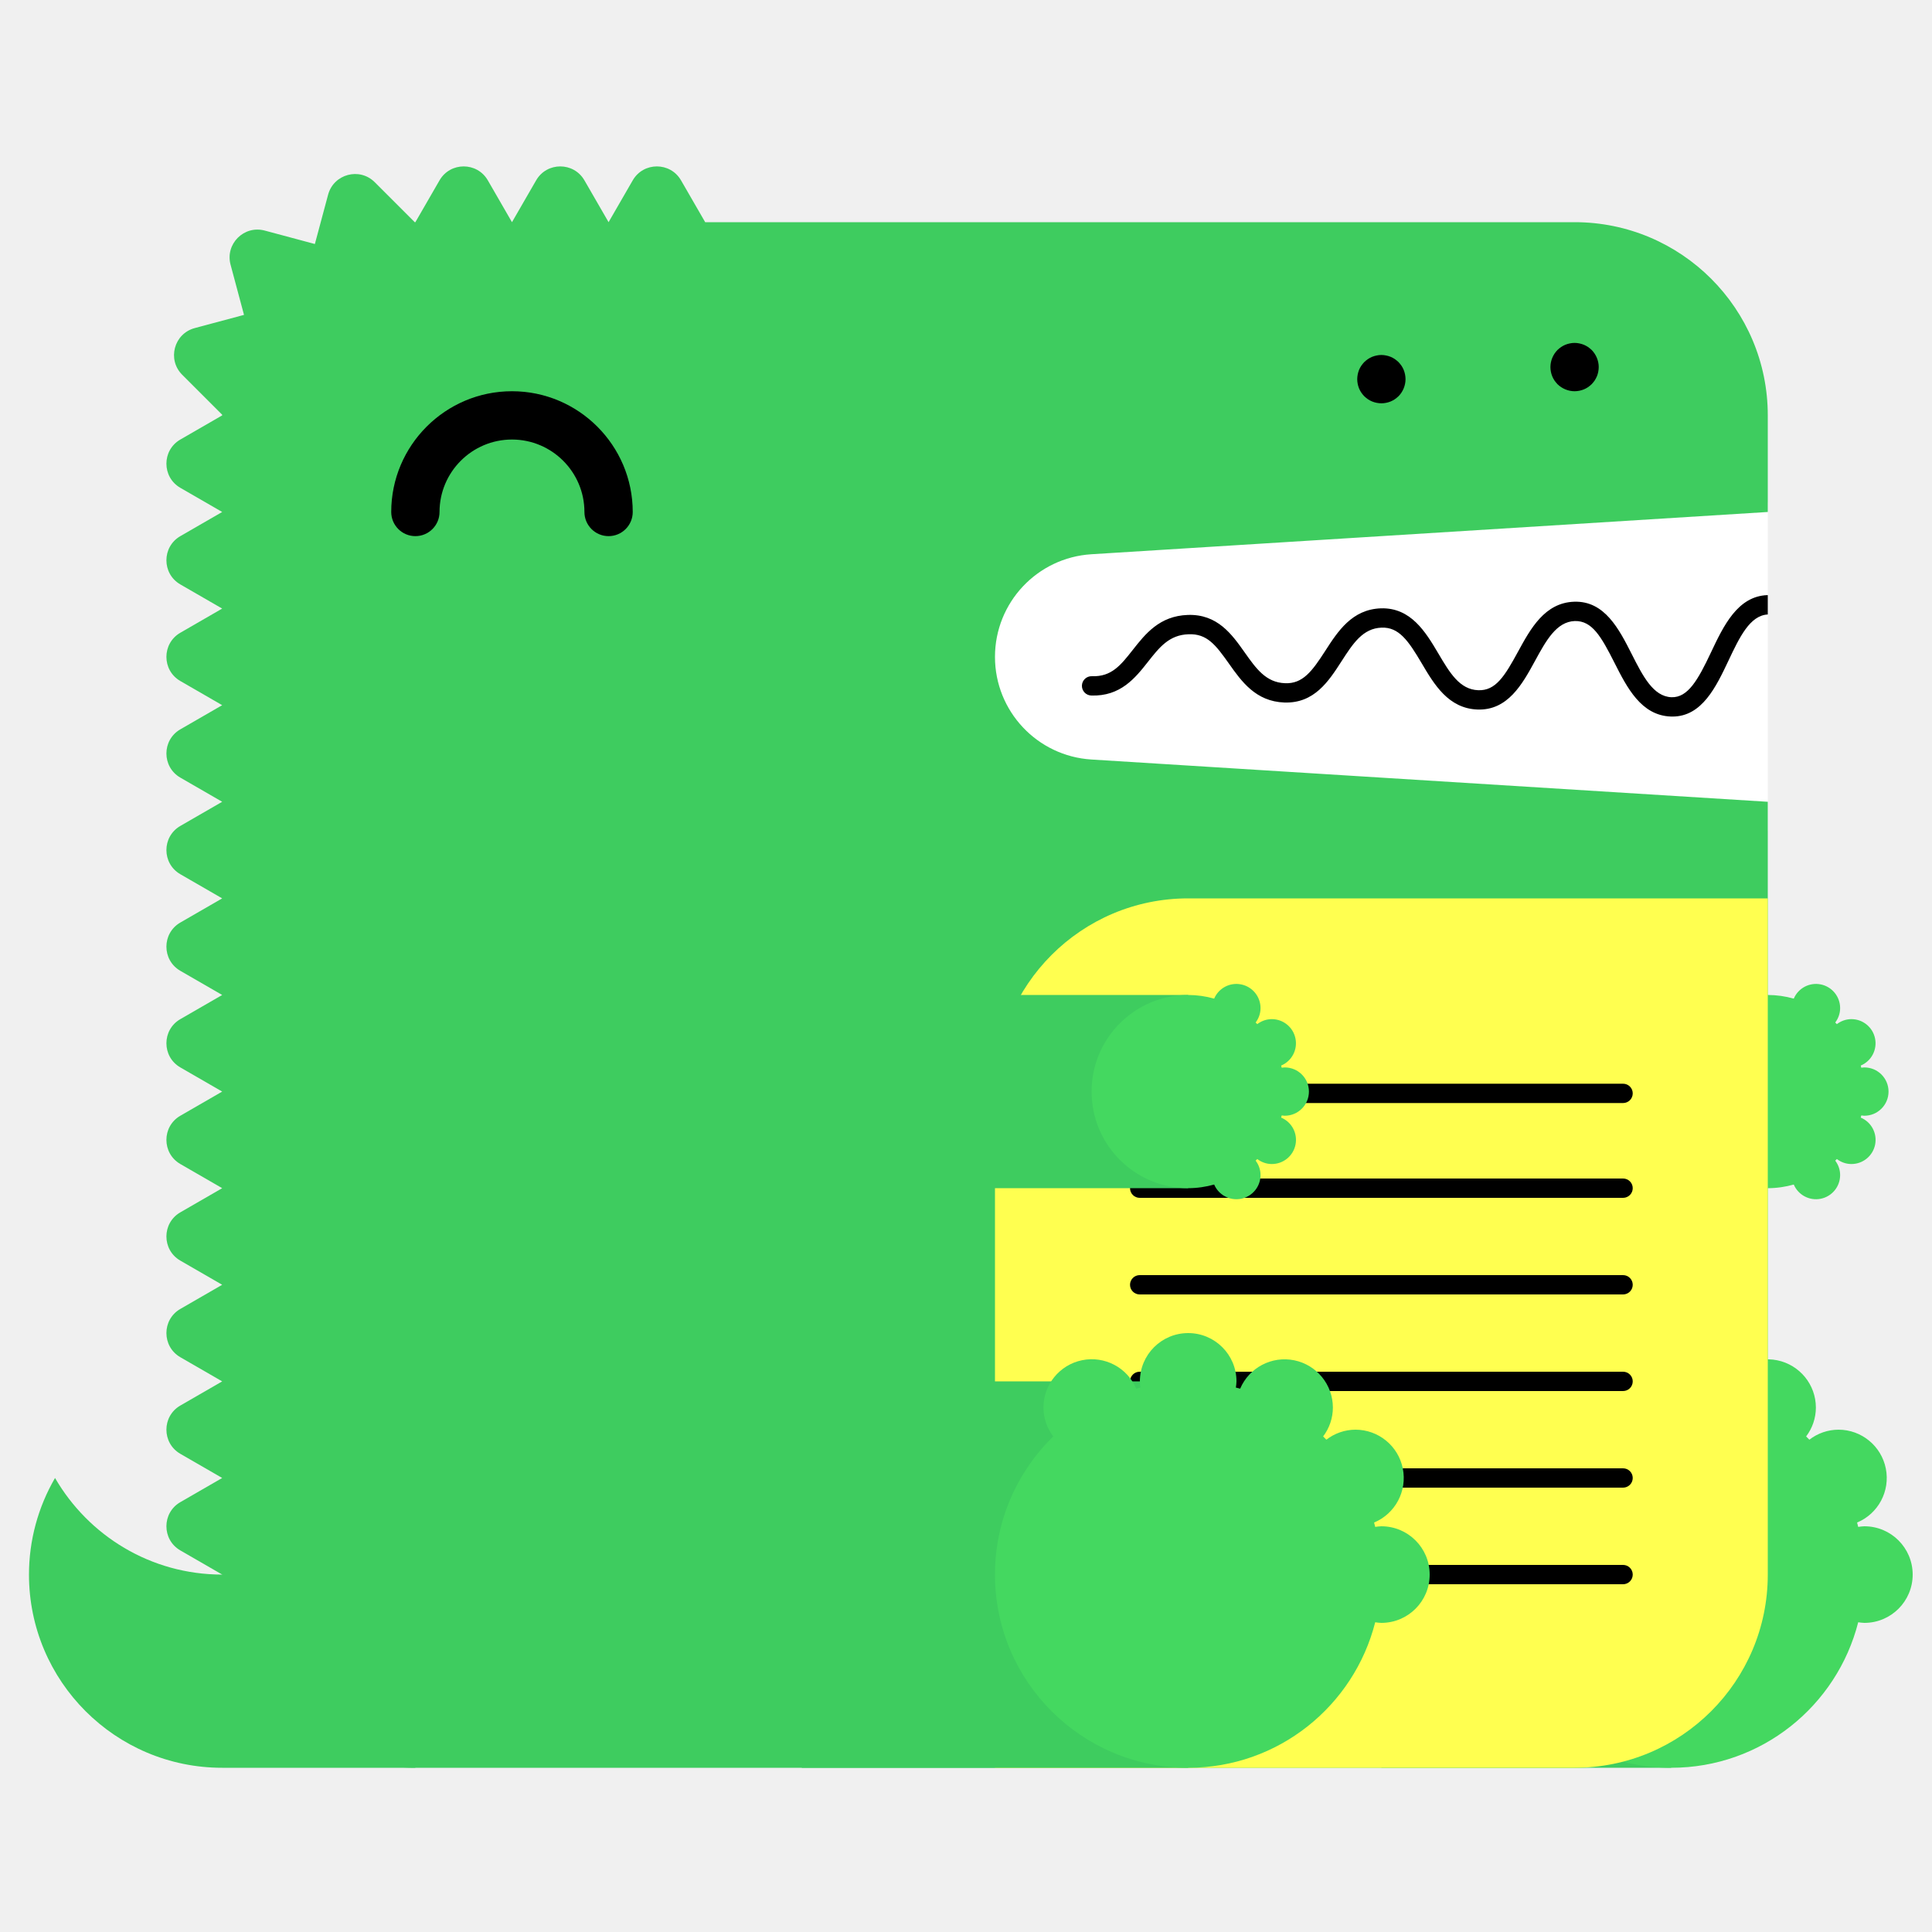
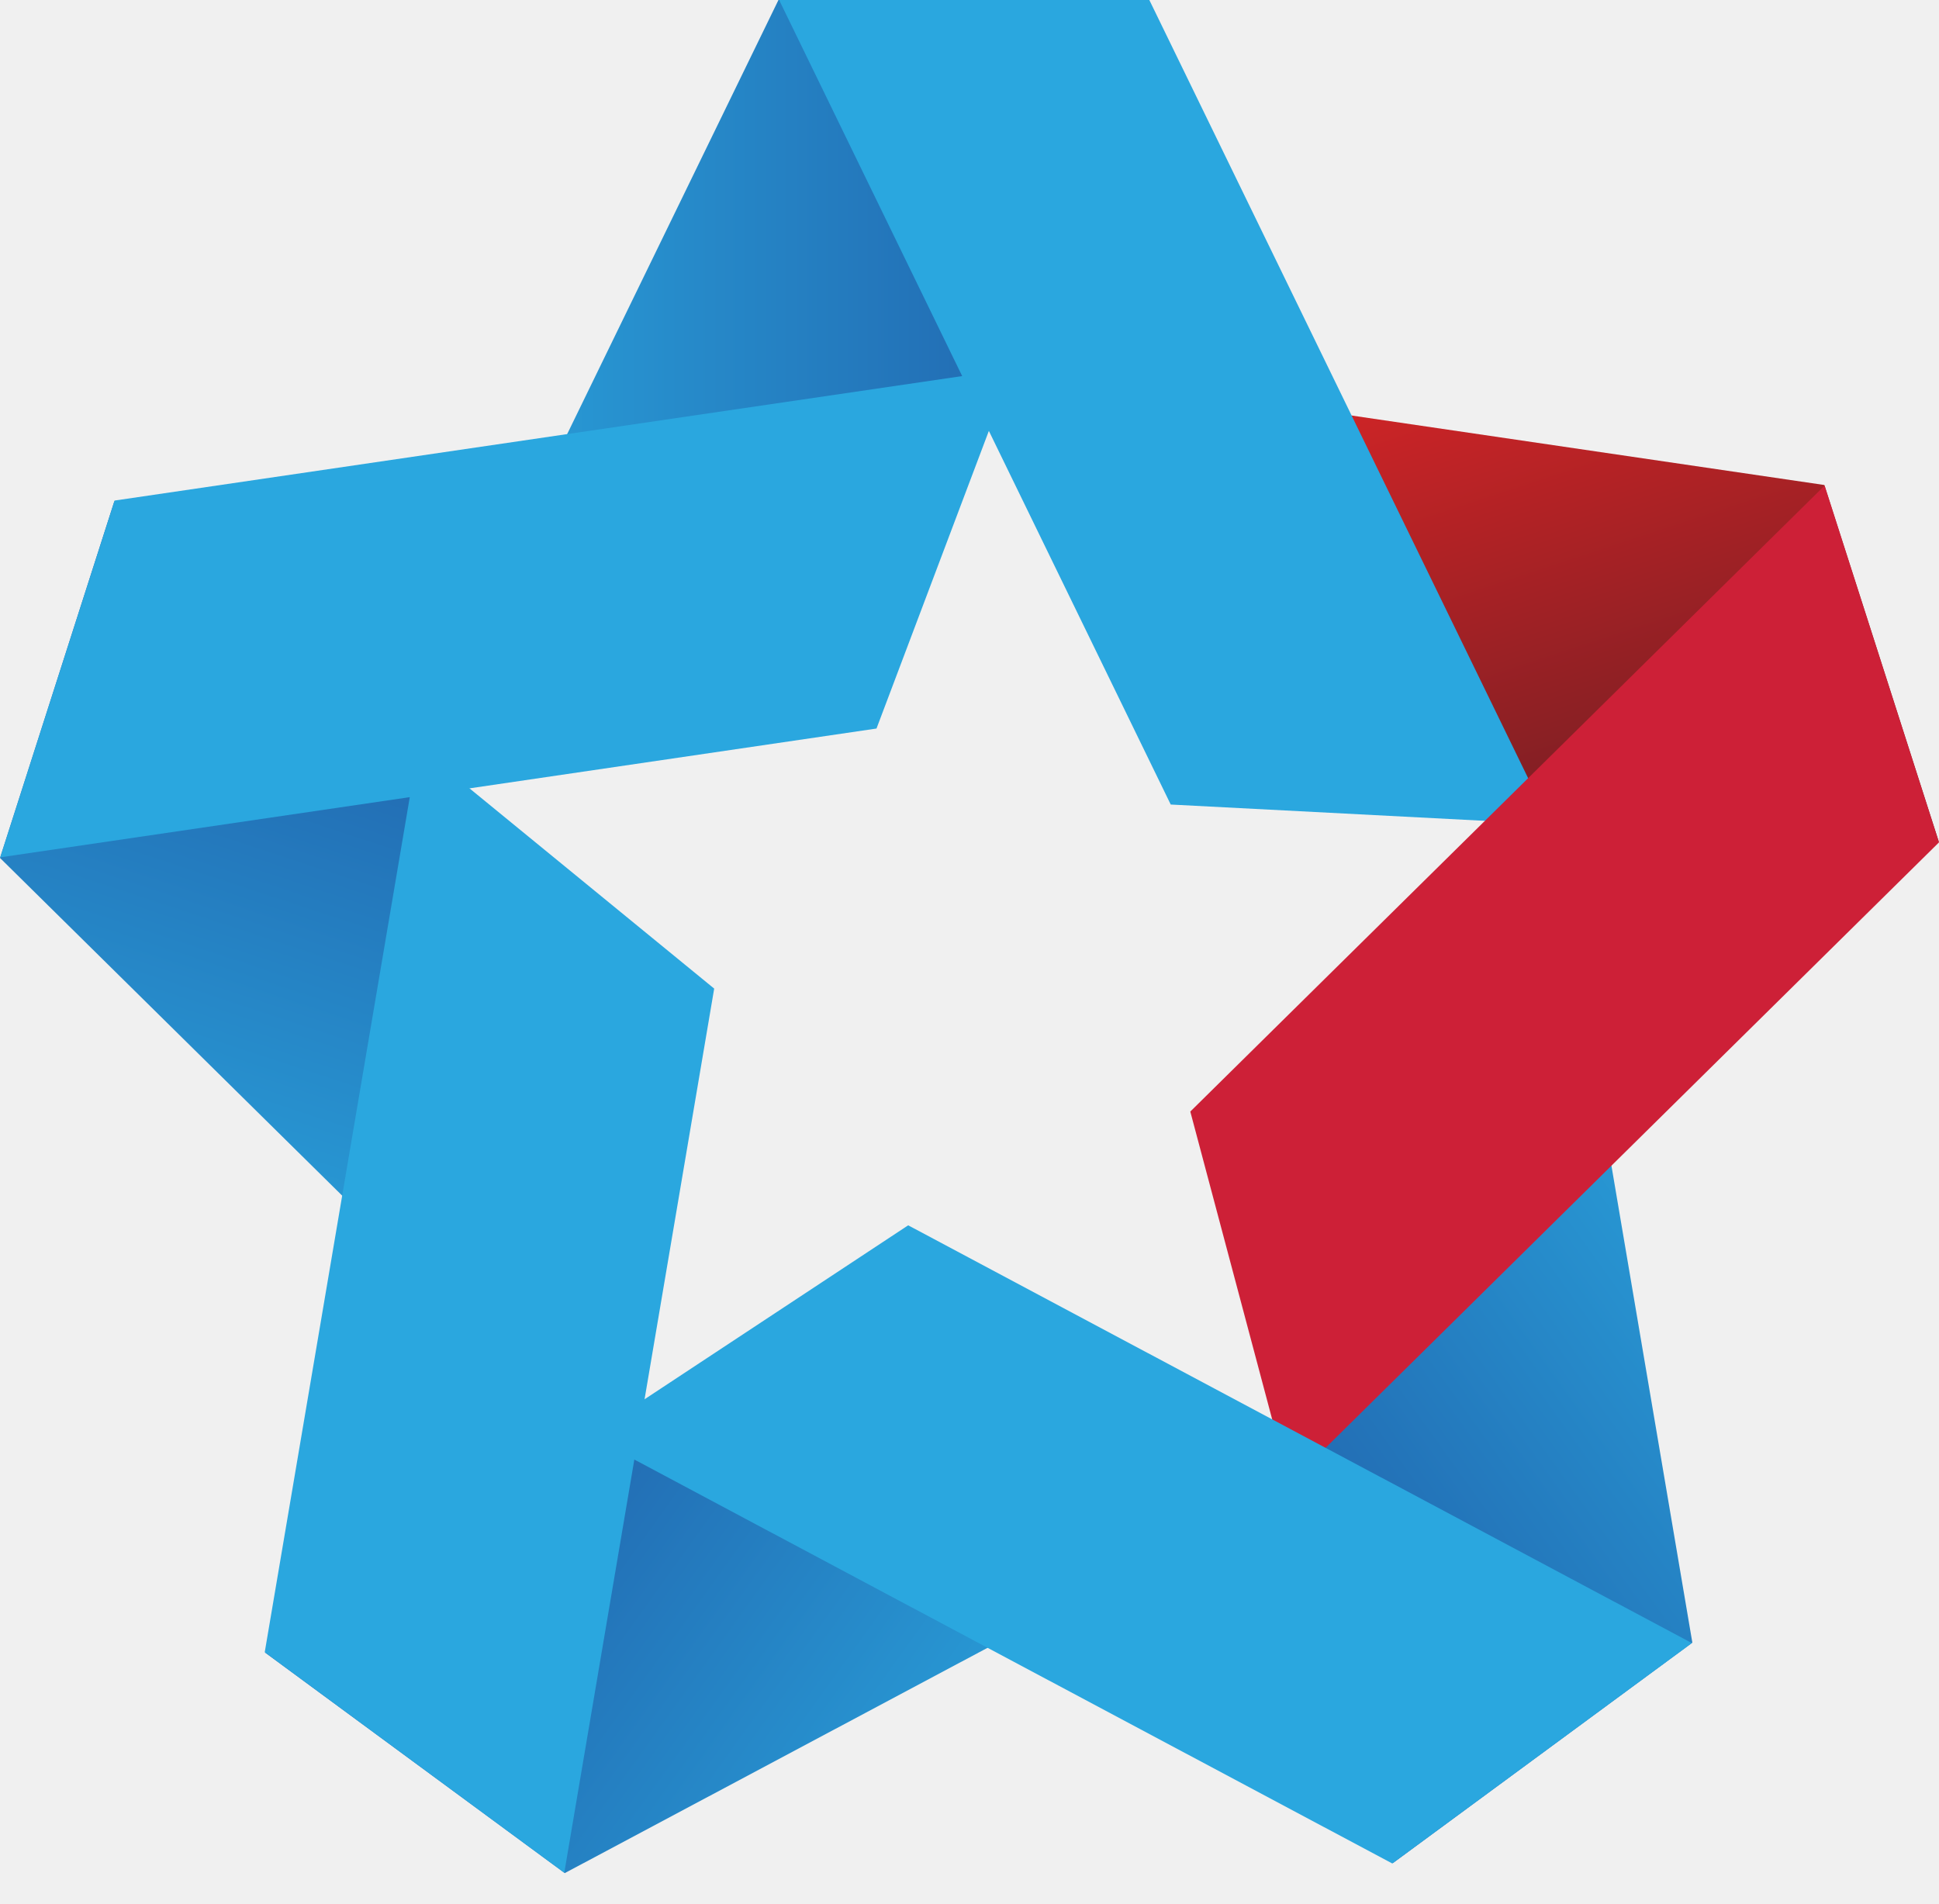
- <svg xmlns="http://www.w3.org/2000/svg" width="200" height="200" viewBox="0 0 200 200">
-   <g fill="none" fill-rule="evenodd">
-     <path fill="#FFF" d="M99 52h84v34H99z" />
-     <path d="M23 163c-7.398 0-13.843-4.027-17.303-10A19.886 19.886 0 0 0 3 163c0 11.046 8.954 20 20 20h20v-20H23z" fill="#3ECC5F" />
-     <path d="M112.98 57.376L183 53V43c0-11.046-8.954-20-20-20H73l-2.5-4.33c-1.112-1.925-3.889-1.925-5 0L63 23l-2.5-4.33c-1.111-1.925-3.889-1.925-5 0L53 23l-2.5-4.33c-1.111-1.925-3.889-1.925-5 0L43 23c-.022 0-.042.003-.065.003l-4.142-4.141c-1.57-1.571-4.252-.853-4.828 1.294l-1.369 5.104-5.192-1.392c-2.148-.575-4.111 1.389-3.535 3.536l1.39 5.193-5.102 1.367c-2.148.576-2.867 3.259-1.296 4.83l4.142 4.142c0 .021-.003.042-.003.064l-4.33 2.5c-1.925 1.111-1.925 3.889 0 5L23 53l-4.33 2.5c-1.925 1.111-1.925 3.889 0 5L23 63l-4.33 2.5c-1.925 1.111-1.925 3.889 0 5L23 73l-4.33 2.5c-1.925 1.111-1.925 3.889 0 5L23 83l-4.33 2.5c-1.925 1.111-1.925 3.889 0 5L23 93l-4.33 2.5c-1.925 1.111-1.925 3.889 0 5L23 103l-4.33 2.5c-1.925 1.111-1.925 3.889 0 5L23 113l-4.33 2.5c-1.925 1.111-1.925 3.889 0 5L23 123l-4.33 2.5c-1.925 1.111-1.925 3.889 0 5L23 133l-4.33 2.5c-1.925 1.111-1.925 3.889 0 5L23 143l-4.33 2.5c-1.925 1.111-1.925 3.889 0 5L23 153l-4.33 2.5c-1.925 1.111-1.925 3.889 0 5L23 163c0 11.046 8.954 20 20 20h120c11.046 0 20-8.954 20-20V83l-70.02-4.376A10.645 10.645 0 0 1 103 68c0-5.621 4.37-10.273 9.98-10.624" fill="#3ECC5F" />
-     <path fill="#3ECC5F" d="M143 183h30v-40h-30z" />
-     <path d="M193 158c-.219 0-.428.037-.639.064-.038-.15-.074-.301-.116-.451A5 5 0 0 0 190.32 148a4.96 4.96 0 0 0-3.016 1.036 26.531 26.531 0 0 0-.335-.336 4.955 4.955 0 0 0 1.011-2.987 5 5 0 0 0-9.599-1.959c-.148-.042-.297-.077-.445-.115.027-.211.064-.42.064-.639a5 5 0 0 0-5-5 5 5 0 0 0-5 5c0 .219.037.428.064.639-.148.038-.297.073-.445.115a4.998 4.998 0 0 0-9.599 1.959c0 1.125.384 2.151 1.011 2.987-3.717 3.632-6.031 8.693-6.031 14.3 0 11.046 8.954 20 20 20 9.339 0 17.16-6.41 19.361-15.064.211.027.42.064.639.064a5 5 0 0 0 5-5 5 5 0 0 0-5-5" fill="#44D860" />
-     <path fill="#3ECC5F" d="M153 123h30v-20h-30z" />
-     <path d="M193 115.5a2.5 2.5 0 1 0 0-5c-.109 0-.214.019-.319.032-.02-.075-.037-.15-.058-.225a2.501 2.501 0 0 0-.963-4.807c-.569 0-1.088.197-1.508.518a6.653 6.653 0 0 0-.168-.168c.314-.417.506-.931.506-1.494a2.5 2.5 0 0 0-4.8-.979A9.987 9.987 0 0 0 183 103c-5.522 0-10 4.478-10 10s4.478 10 10 10c.934 0 1.833-.138 2.69-.377a2.5 2.5 0 0 0 4.8-.979c0-.563-.192-1.077-.506-1.494.057-.055.113-.111.168-.168.42.321.939.518 1.508.518a2.5 2.5 0 0 0 .963-4.807c.021-.074.038-.15.058-.225.105.013.21.032.319.032" fill="#44D860" />
-     <path d="M63 55.5a2.5 2.5 0 0 1-2.5-2.5c0-4.136-3.364-7.5-7.5-7.5s-7.5 3.364-7.5 7.5a2.5 2.5 0 1 1-5 0c0-6.893 5.607-12.5 12.5-12.5S65.5 46.107 65.5 53a2.5 2.5 0 0 1-2.5 2.5" fill="#000" />
-     <path d="M103 183h60c11.046 0 20-8.954 20-20V93h-60c-11.046 0-20 8.954-20 20v70z" fill="#FFFF50" />
-     <path d="M168.02 124h-50.04a1 1 0 1 1 0-2h50.04a1 1 0 1 1 0 2m0 20h-50.04a1 1 0 1 1 0-2h50.04a1 1 0 1 1 0 2m0 20h-50.04a1 1 0 1 1 0-2h50.04a1 1 0 1 1 0 2m0-49.814h-50.04a1 1 0 1 1 0-2h50.04a1 1 0 1 1 0 2m0 19.814h-50.04a1 1 0 1 1 0-2h50.04a1 1 0 1 1 0 2m0 20h-50.04a1 1 0 1 1 0-2h50.04a1 1 0 1 1 0 2M183 61.611c-.012 0-.022-.006-.034-.005-3.09.105-4.552 3.196-5.842 5.923-1.346 2.85-2.387 4.703-4.093 4.647-1.889-.068-2.969-2.202-4.113-4.46-1.314-2.594-2.814-5.536-5.963-5.426-3.046.104-4.513 2.794-5.807 5.167-1.377 2.528-2.314 4.065-4.121 3.994-1.927-.07-2.951-1.805-4.136-3.813-1.321-2.236-2.848-4.75-5.936-4.664-2.994.103-4.465 2.385-5.763 4.4-1.373 2.13-2.335 3.428-4.165 3.351-1.973-.07-2.992-1.51-4.171-3.177-1.324-1.873-2.816-3.993-5.895-3.89-2.928.1-4.399 1.97-5.696 3.618-1.232 1.564-2.194 2.802-4.229 2.724a1 1 0 0 0-.072 2c3.017.101 4.545-1.8 5.872-3.487 1.177-1.496 2.193-2.787 4.193-2.855 1.926-.082 2.829 1.115 4.195 3.045 1.297 1.834 2.769 3.914 5.731 4.021 3.103.104 4.596-2.215 5.918-4.267 1.182-1.834 2.202-3.417 4.15-3.484 1.793-.067 2.769 1.35 4.145 3.681 1.297 2.197 2.766 4.686 5.787 4.796 3.125.108 4.634-2.62 5.949-5.035 1.139-2.088 2.214-4.06 4.119-4.126 1.793-.042 2.728 1.595 4.111 4.33 1.292 2.553 2.757 5.445 5.825 5.556l.169.003c3.064 0 4.518-3.075 5.805-5.794 1.139-2.41 2.217-4.68 4.067-4.773v-2z" fill="#000" />
-     <path fill="#3ECC5F" d="M83 183h40v-40H83z" />
-     <path d="M143 158c-.219 0-.428.037-.639.064-.038-.15-.074-.301-.116-.451A5 5 0 0 0 140.32 148a4.96 4.96 0 0 0-3.016 1.036 26.531 26.531 0 0 0-.335-.336 4.955 4.955 0 0 0 1.011-2.987 5 5 0 0 0-9.599-1.959c-.148-.042-.297-.077-.445-.115.027-.211.064-.42.064-.639a5 5 0 0 0-5-5 5 5 0 0 0-5 5c0 .219.037.428.064.639-.148.038-.297.073-.445.115a4.998 4.998 0 0 0-9.599 1.959c0 1.125.384 2.151 1.011 2.987-3.717 3.632-6.031 8.693-6.031 14.3 0 11.046 8.954 20 20 20 9.339 0 17.16-6.41 19.361-15.064.211.027.42.064.639.064a5 5 0 0 0 5-5 5 5 0 0 0-5-5" fill="#44D860" />
-     <path fill="#3ECC5F" d="M83 123h40v-20H83z" />
-     <path d="M133 115.5a2.5 2.5 0 1 0 0-5c-.109 0-.214.019-.319.032-.02-.075-.037-.15-.058-.225a2.501 2.501 0 0 0-.963-4.807c-.569 0-1.088.197-1.508.518a6.653 6.653 0 0 0-.168-.168c.314-.417.506-.931.506-1.494a2.5 2.5 0 0 0-4.8-.979A9.987 9.987 0 0 0 123 103c-5.522 0-10 4.478-10 10s4.478 10 10 10c.934 0 1.833-.138 2.69-.377a2.5 2.5 0 0 0 4.8-.979c0-.563-.192-1.077-.506-1.494.057-.055.113-.111.168-.168.42.321.939.518 1.508.518a2.5 2.5 0 0 0 .963-4.807c.021-.074.038-.15.058-.225.105.013.21.032.319.032" fill="#44D860" />
-     <path d="M143 41.75c-.16 0-.33-.02-.49-.05a2.52 2.52 0 0 1-.47-.14c-.15-.06-.29-.14-.431-.23-.13-.09-.259-.2-.38-.31-.109-.12-.219-.24-.309-.38s-.17-.28-.231-.43a2.619 2.619 0 0 1-.189-.96c0-.16.02-.33.05-.49.03-.16.08-.31.139-.47.061-.15.141-.29.231-.43.09-.13.2-.26.309-.38.121-.11.25-.22.38-.31.141-.09.281-.17.431-.23.149-.06.31-.11.47-.14.32-.07.65-.07.98 0 .159.03.32.08.47.14.149.06.29.14.43.23.13.09.259.2.38.31.11.12.22.25.31.38.09.14.17.28.23.43.06.16.11.31.14.47.029.16.05.33.05.49 0 .66-.271 1.31-.73 1.77-.121.11-.25.22-.38.31-.14.09-.281.17-.43.23a2.565 2.565 0 0 1-.96.19m20-1.25c-.66 0-1.3-.27-1.771-.73a3.802 3.802 0 0 1-.309-.38c-.09-.14-.17-.28-.231-.43a2.619 2.619 0 0 1-.189-.96c0-.66.27-1.3.729-1.77.121-.11.25-.22.38-.31.141-.09.281-.17.431-.23.149-.06.31-.11.47-.14.32-.07.66-.07.98 0 .159.03.32.08.47.14.149.06.29.14.43.23.13.09.259.2.38.31.459.47.73 1.11.73 1.77 0 .16-.021.33-.05.49-.03.16-.08.32-.14.47-.07.15-.14.29-.23.43-.09.13-.2.26-.31.38-.121.11-.25.22-.38.31-.14.09-.281.17-.43.23a2.565 2.565 0 0 1-.96.19" fill="#000" />
-   </g>
+ <svg xmlns="http://www.w3.org/2000/svg" width="55" height="54" viewBox="0 0 55 54" fill="none">
+   <path d="M27.311 10.166L33.355 22.636L54.994 23.878L51.748 13.758L27.311 10.166Z" fill="url(#paint0_linear_5363_11993)" />
+   <path d="M43.821 21.939L33.985 31.615L39.506 52.851L48.004 46.597L43.821 21.939Z" fill="url(#paint1_linear_5363_11993)" />
+   <path d="M37.875 41.487L25.752 34.998L7.523 46.88L16.019 53.134L37.874 41.487H37.875Z" fill="url(#paint2_linear_5363_11993)" />
+   <path d="M17.688 41.794L20.031 28.109L3.245 14.217L0 24.337L17.688 41.794Z" fill="url(#paint3_linear_5363_11993)" />
+   <path d="M11.16 22.438L24.73 20.468L32.583 0H22.081L11.16 22.438Z" fill="url(#paint4_linear_5363_11993)" />
+   <path d="M43.982 23.381L33.208 22.822L22.1 0H32.601L43.982 23.381Z" fill="#2AA7DF" />
+   <path d="M28.715 10.459L24.862 20.666L0.007 24.32L3.25 14.199L28.715 10.459Z" fill="#2AA7DF" />
+   <path d="M11.867 21.176L20.258 28.043L16.006 53.123L7.509 46.869L11.867 21.176Z" fill="#2AA7DF" />
+   <path d="M36.571 42.086L33.763 31.531L51.755 13.775L55 23.895L36.571 42.086Z" fill="#CD2037" />
+   <path d="M16.72 40.724L25.761 34.758L47.989 46.608L39.493 52.861L16.72 40.724Z" fill="#2AA7DF" />
+   <defs>
+     <linearGradient id="paint0_linear_5363_11993" x1="37.828" y1="6.669" x2="44.607" y2="27.262" gradientUnits="userSpaceOnUse">
+       <stop stop-color="#EB2627" />
+       <stop offset="1" stop-color="#631D23" />
+     </linearGradient>
+     <linearGradient id="paint1_linear_5363_11993" x1="50.327" y1="31.03" x2="32.839" y2="43.572" gradientUnits="userSpaceOnUse">
+       <stop stop-color="#2AA7DF" />
+       <stop offset="1" stop-color="#205DA8" />
+     </linearGradient>
+     <linearGradient id="paint2_linear_5363_11993" x1="31.375" y1="50.55" x2="13.886" y2="38.008" gradientUnits="userSpaceOnUse">
+       <stop stop-color="#2AA7DF" />
+       <stop offset="1" stop-color="#205DA8" />
+     </linearGradient>
+     <linearGradient id="paint3_linear_5363_11993" x1="7.125" y1="38.337" x2="13.904" y2="17.744" gradientUnits="userSpaceOnUse">
+       <stop stop-color="#2AA7DF" />
+       <stop offset="1" stop-color="#205DA8" />
+     </linearGradient>
+     <linearGradient id="paint4_linear_5363_11993" x1="11.159" y1="11.22" x2="32.583" y2="11.22" gradientUnits="userSpaceOnUse">
+       <stop stop-color="#2AA7DF" />
+       <stop offset="1" stop-color="#205DA8" />
+     </linearGradient>
+   </defs>
</svg>
